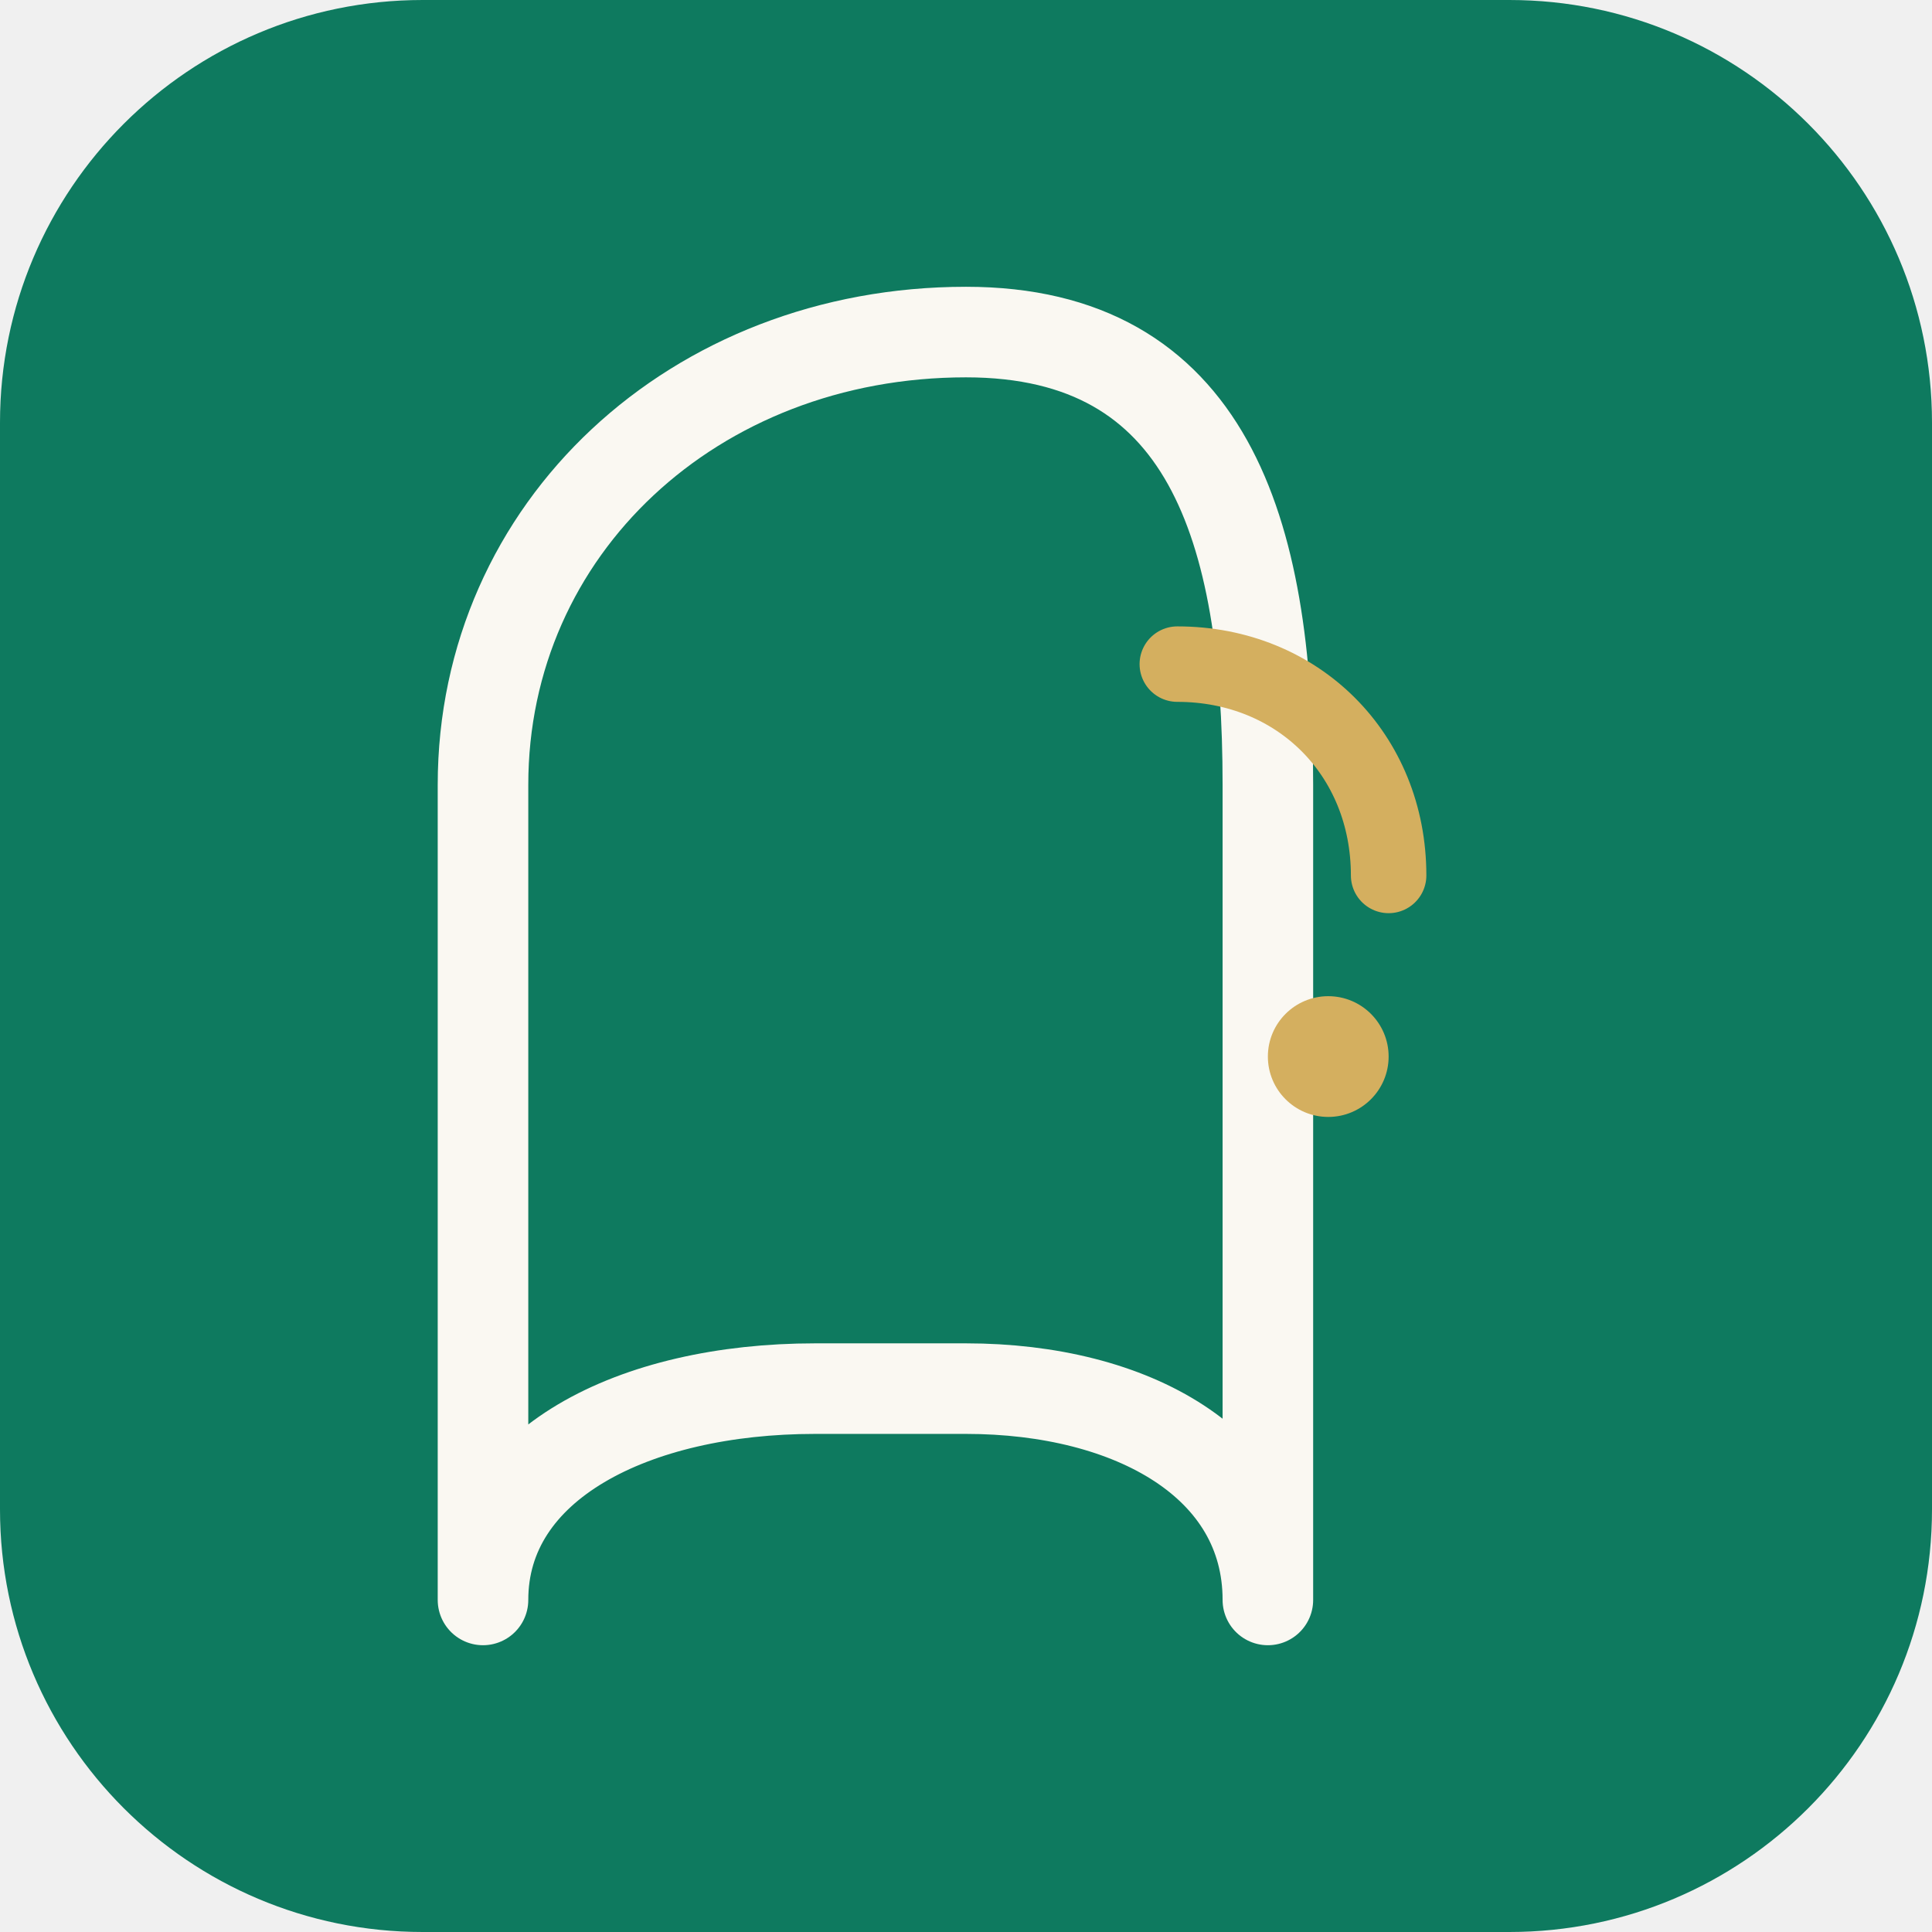
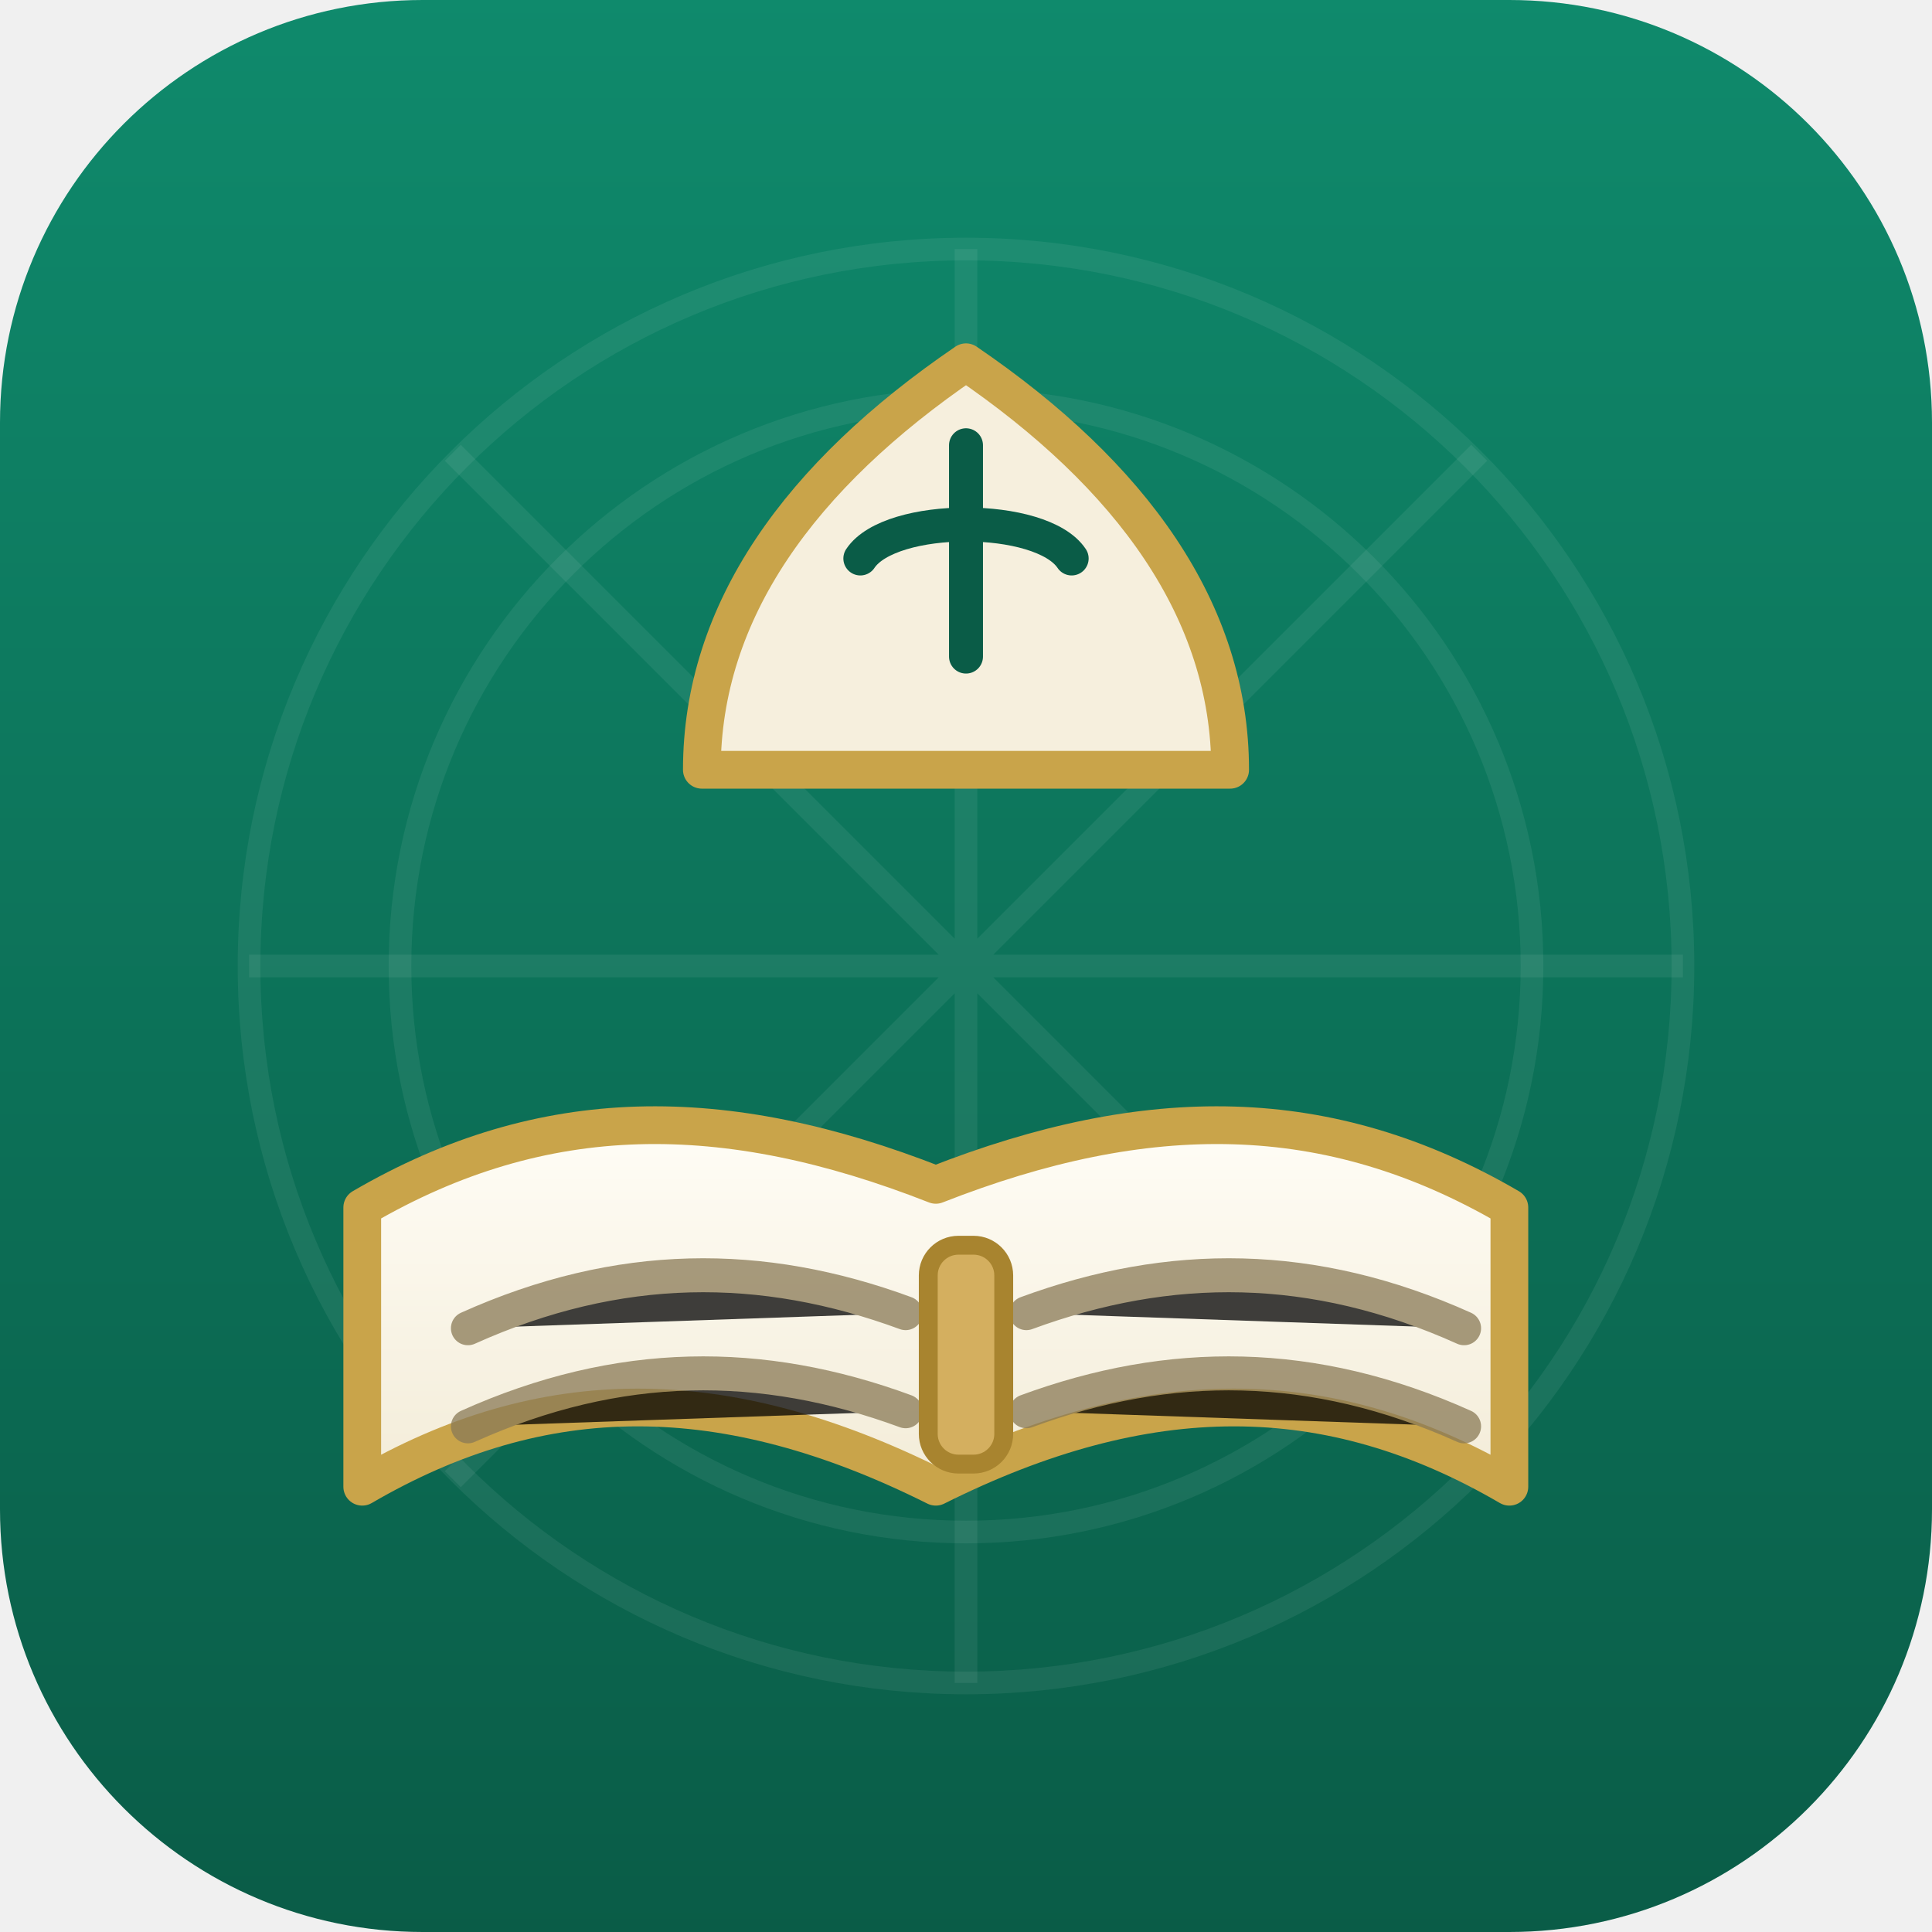
- <svg xmlns="http://www.w3.org/2000/svg" viewBox="0 0 128 128">
-   <rect width="128" height="128" rx="28" fill="#0e7a5f" />
-   <path d="M64 22c-18 0-32 13-32 30v54c0-9 10-14 22-14h10c11 0 20 5 20 14V52c0-17-4-30-20-30z" fill="none" stroke="#faf8f2" stroke-width="6" stroke-linejoin="round" />
-   <path d="M78 44c8 0 14 6 14 14" stroke="#d4af5f" stroke-width="5" fill="none" stroke-linecap="round" />
-   <circle cx="88" cy="70" r="4" fill="#d4af5f" />
+ <svg xmlns="http://www.w3.org/2000/svg" viewBox="0 0 512 512">
+   <defs>
+     <linearGradient id="bg" x1="0" y1="0" x2="0" y2="1">
+       <stop offset="0" stop-color="#0f8a6c" />
+       <stop offset="1" stop-color="#0a5c47" />
+     </linearGradient>
+     <linearGradient id="page" x1="0" y1="0" x2="0" y2="1">
+       <stop offset="0" stop-color="#fffdf6" />
+       <stop offset="1" stop-color="#f3ecd8" />
+     </linearGradient>
+   </defs>
+   <rect width="512" height="512" rx="112" fill="url(#bg)" />
+   <g stroke="#ffffff" stroke-opacity=".07" stroke-width="6" fill="none">
+     <circle cx="256" cy="256" r="190" />
+     <circle cx="256" cy="256" r="150" />
+     <path d="M66 256h380M256 66v380M120 120l272 272M392 120L120 392" />
+   </g>
+   <g>
+     <path d="M96 320c48-28 96-28 152-6 56-22 104-22 152 6v74c-48-28-96-28-152 0-56-28-104-28-152 0z" fill="url(#page)" stroke="#c9a44a" stroke-width="10" stroke-linejoin="round" />
+     <path d="M96 320c48-28 96-28 152-6 56-22 104-22 152 6" fill="none" stroke="#c9a44a" stroke-width="8" stroke-linecap="round" />
+     <g stroke="#8a7a55" stroke-width="9" stroke-linecap="round" opacity=".75">
+       <path d="M124 352c40-18 78-18 116-4" />
+       <path d="M272 348c38-14 76-14 116 4" />
+       <path d="M124 378c40-18 78-18 116-4" />
+       <path d="M272 374c38-14 76-14 116 4" />
+     </g>
+     <rect x="246" y="330" width="20" height="58" rx="8" fill="#d4af5f" stroke="#a8842f" stroke-width="5" />
+   </g>
+   <path d="M256 96c-44 30-70 66-70 108h140c0-42-26-78-70-108z" fill="#f6efdd" stroke="#c9a44a" stroke-width="10" stroke-linejoin="round" />
+   <path d="M256 118v56" stroke="#0a5c47" stroke-width="9" stroke-linecap="round" />
+   <path d="M228 148c8-12 48-12 56 0" fill="none" stroke="#0a5c47" stroke-width="9" stroke-linecap="round" />
</svg>
